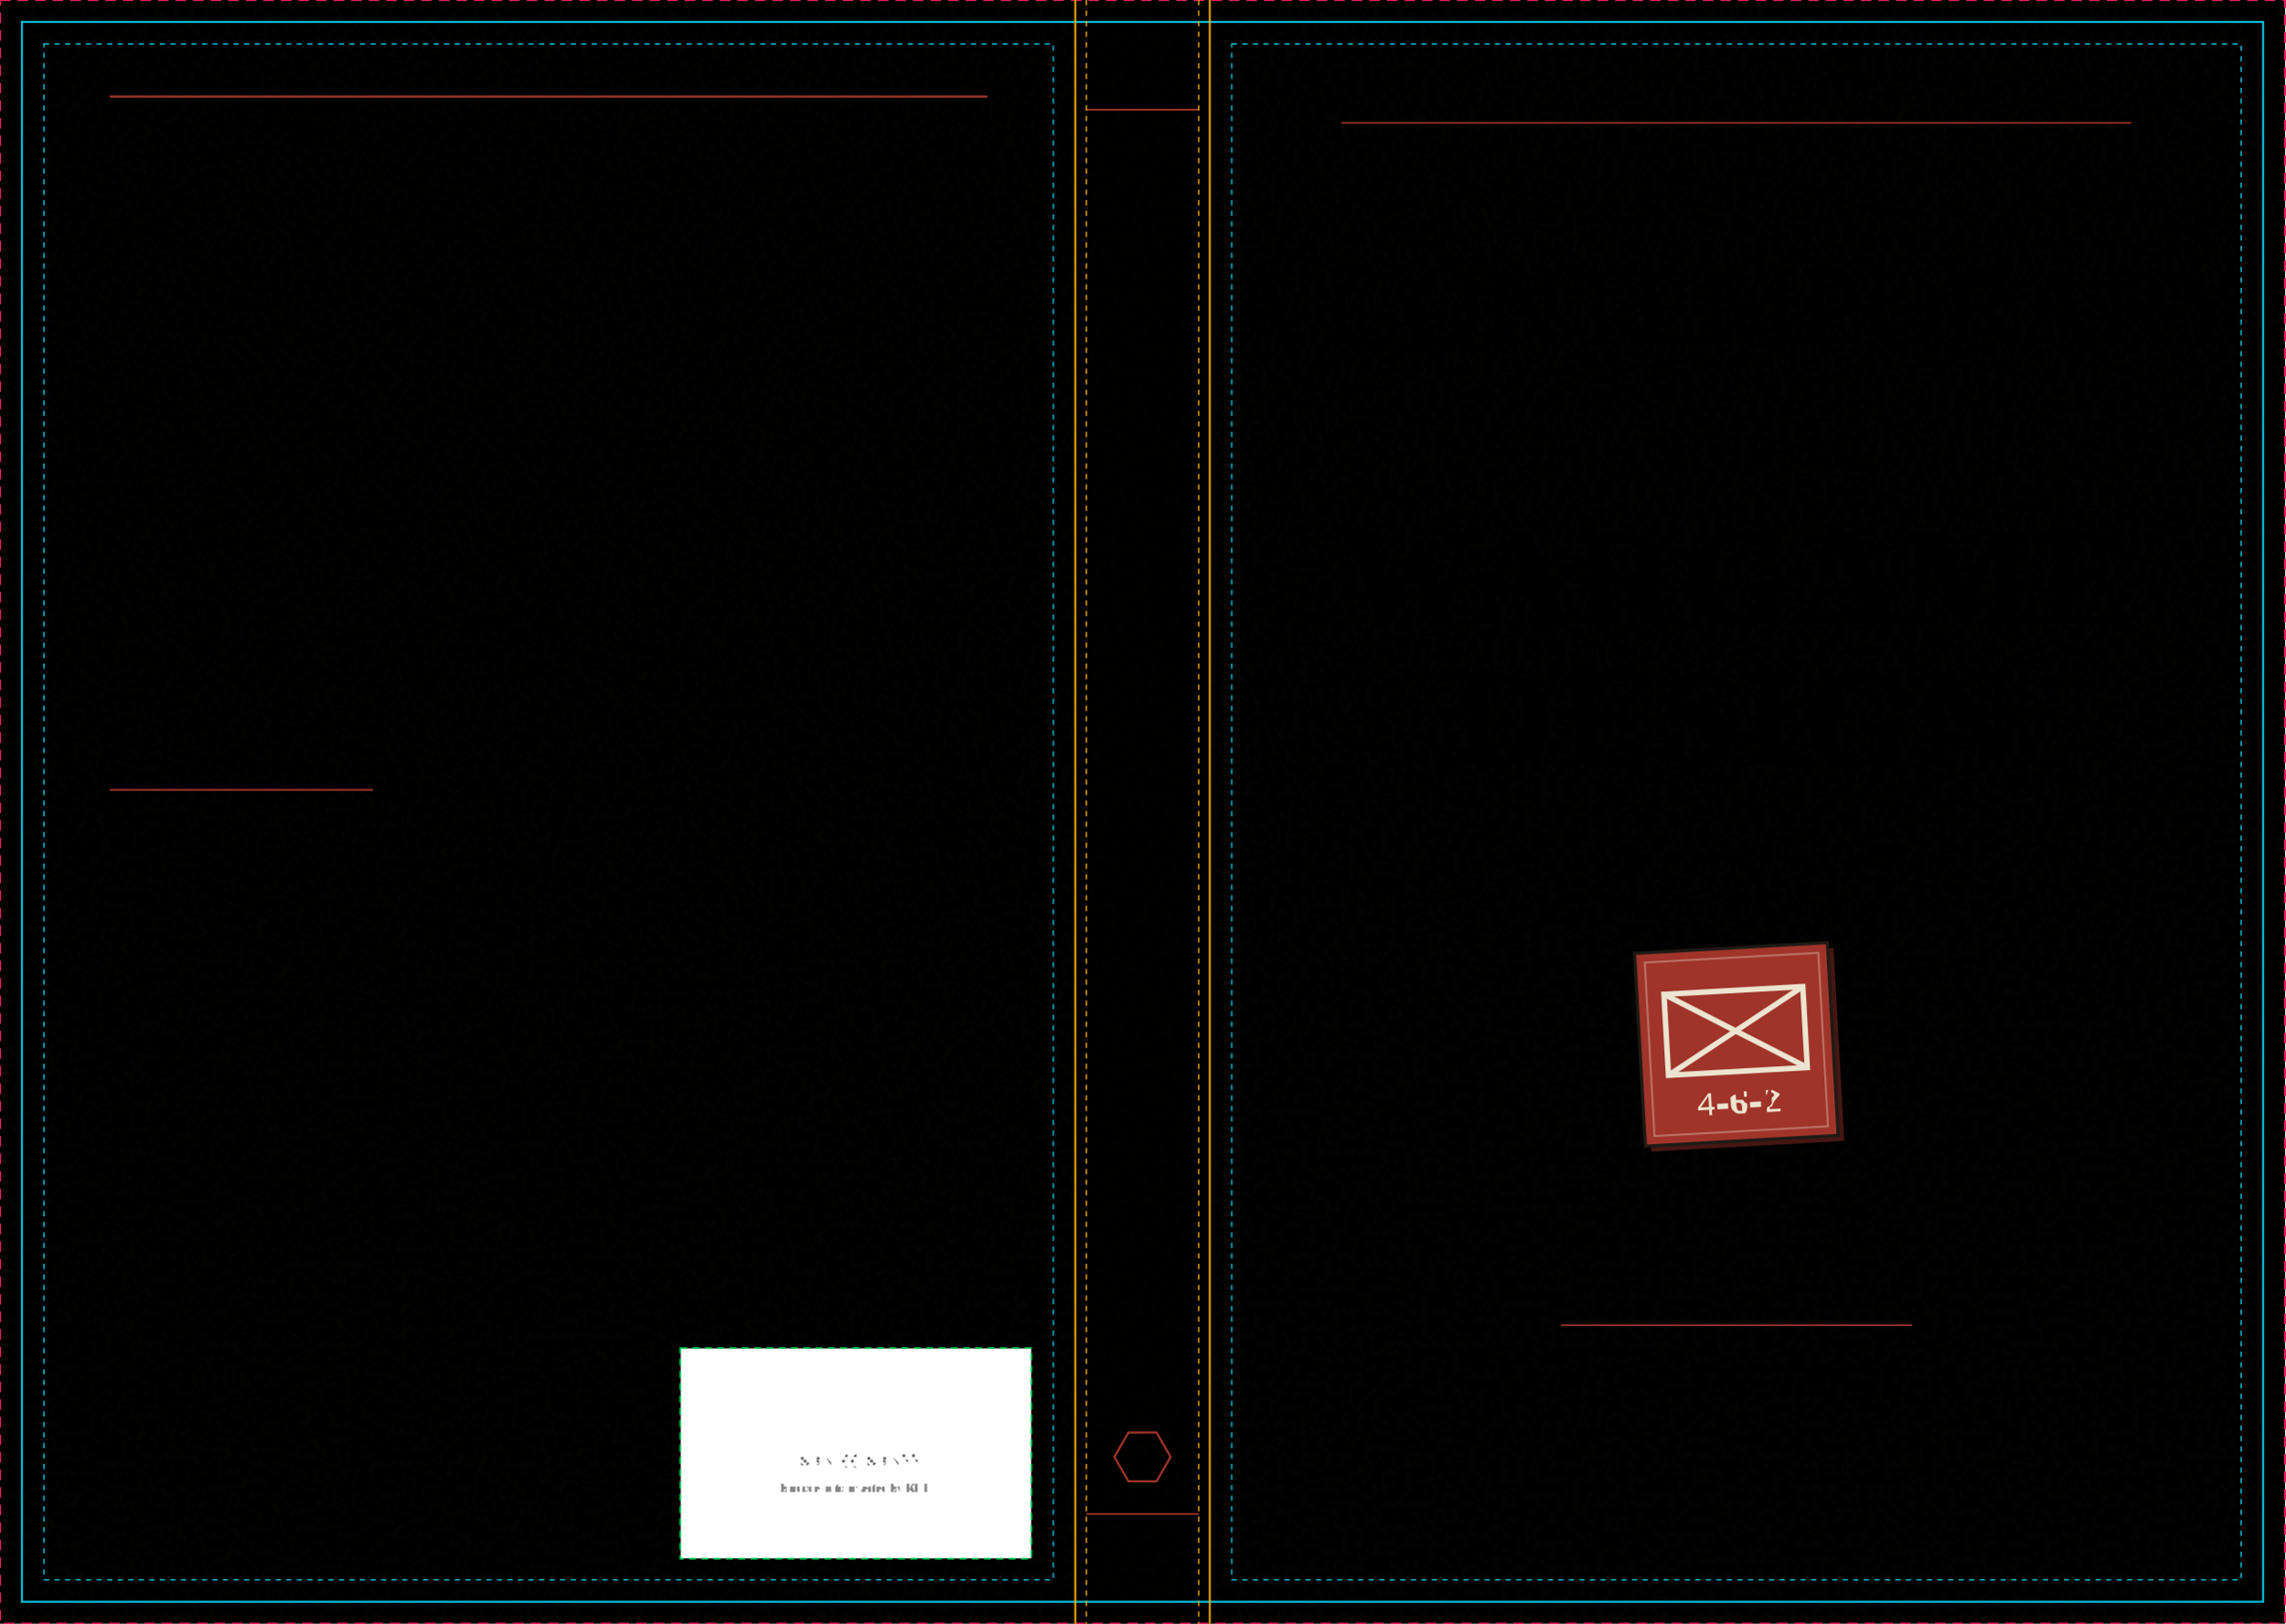
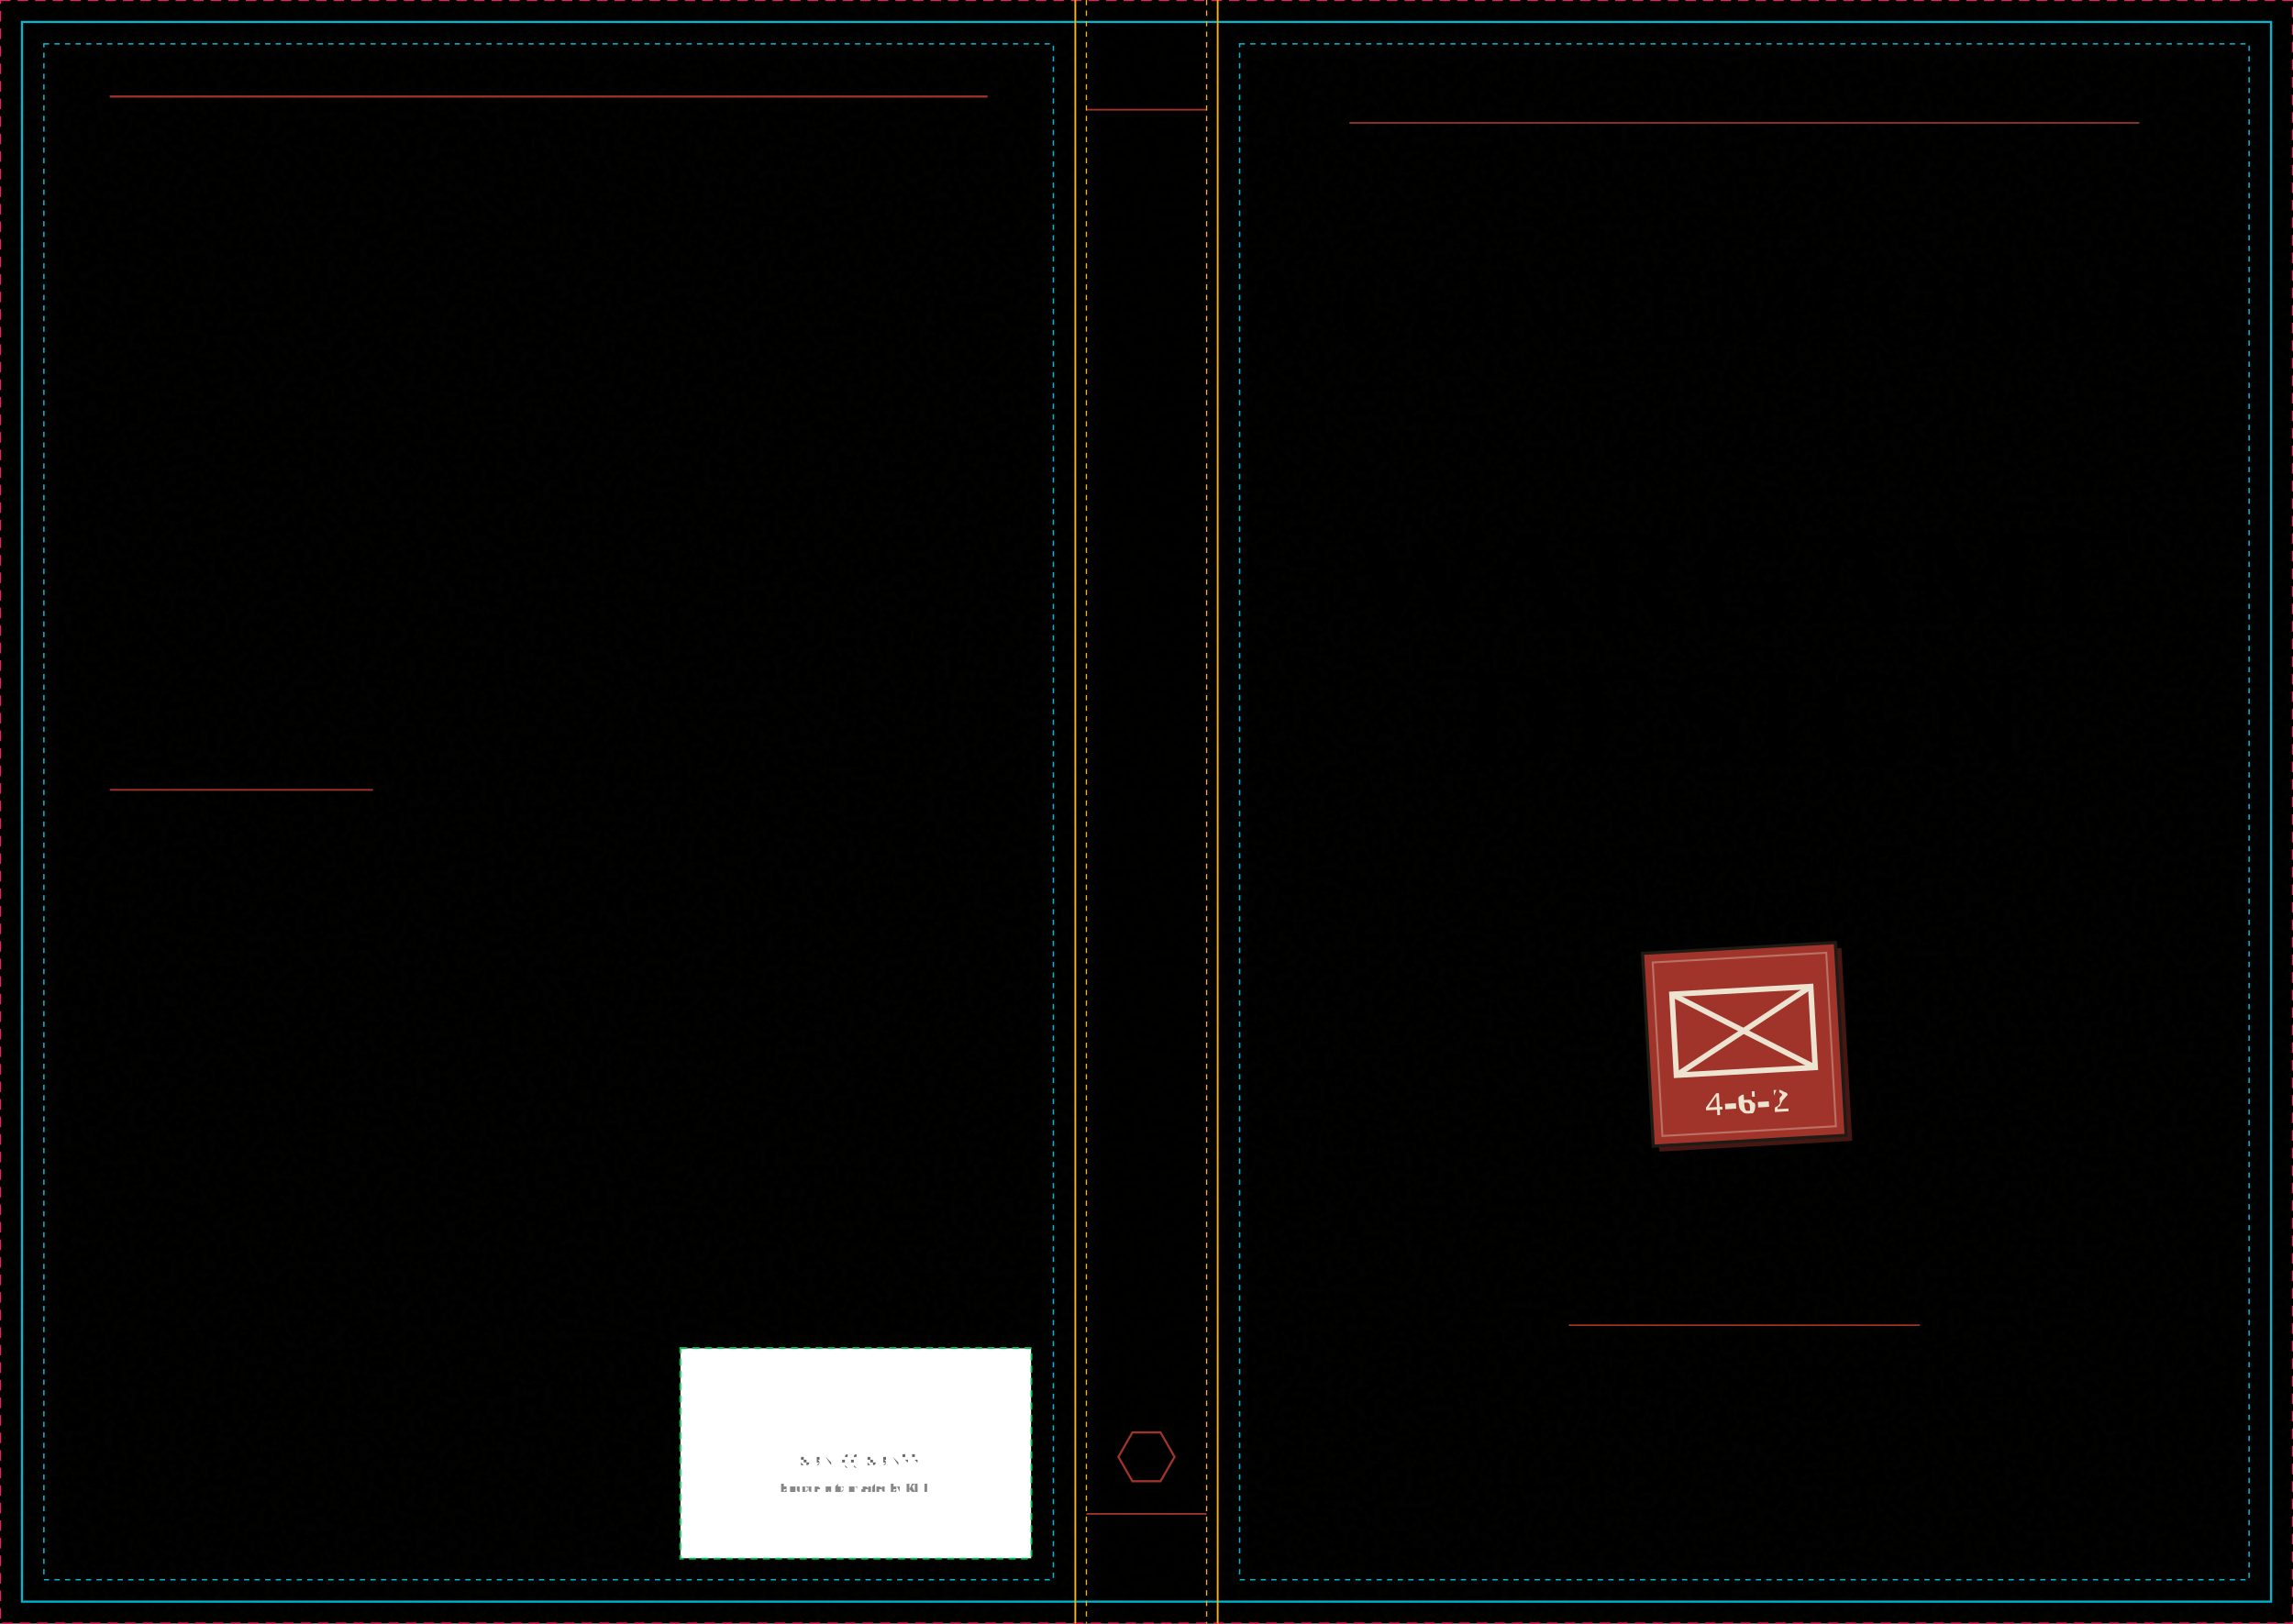
- <svg xmlns="http://www.w3.org/2000/svg" width="13.016in" height="9.25in" viewBox="0 0 13.016 9.25">
+ <svg xmlns="http://www.w3.org/2000/svg" width="13.061in" height="9.25in" viewBox="0 0 13.061 9.25">
  <defs>
    <filter id="paperGrain" x="0" y="0" width="100%" height="100%">
      <feTurbulence type="fractalNoise" baseFrequency="22" numOctaves="2" seed="3" />
      <feColorMatrix values="0 0 0 0 0.12  0 0 0 0 0.10  0 0 0 0 0.08  0 0 0 0.04 0" />
    </filter>
  </defs>
-   <rect class="paper" width="13.016" height="9.25" />
-   <rect width="13.016" height="9.25" filter="url(#paperGrain)" opacity="0.5" />
-   <rect x="6.125" y="0" width="0.766" height="9.25" class="paper-dark" opacity="0.45" />
+   <rect class="paper" width="13.061" height="9.25" />
+   <rect width="13.061" height="9.25" filter="url(#paperGrain)" opacity="0.5" />
+   <rect x="6.125" y="0" width="0.811" height="9.25" class="paper-dark" opacity="0.45" />
  <g id="back-cover">
    <line x1="0.625" y1="0.55" x2="5.625" y2="0.55" stroke="#A0342A" stroke-width="0.012" />
    <text class="mono accent" x="0.625" y="0.85" font-size="0.09" letter-spacing="0.02">A FIELD MANUAL FOR WARGAME DESIGNERS</text>
    <line x1="0.625" y1="4.5" x2="2.125" y2="4.5" stroke="#A0342A" stroke-width="0.01" />
    <text class="mono ink-muted" x="0.625" y="4.85" font-size="0.085" letter-spacing="0.02">ABOUT THE AUTHOR</text>
    <rect x="3.875" y="7.68" width="2.0" height="1.2" fill="#FFFFFF" stroke="#1E1A15" stroke-width="0.004" />
    <text class="mono" x="4.875" y="8.35" text-anchor="middle" font-size="0.08" letter-spacing="0.015" fill="#666">ISBN {{ISBN}}</text>
    <text class="mono" x="4.875" y="8.50" text-anchor="middle" font-size="0.07" fill="#888">barcode auto-inserted by KDP</text>
    <text class="mono ink-muted" x="0.625" y="8.83" font-size="0.072" letter-spacing="0.012">CONFLICT SIMULATIONS LLC</text>
    <text class="mono ink-muted" x="0.625" y="8.98" font-size="0.065" letter-spacing="0.006">lerugray.github.io/wargame-design-book</text>
  </g>
  <g id="spine">
-     <line x1="6.188" y1="0.625" x2="6.828" y2="0.625" stroke="#A0342A" stroke-width="0.01" />
-     <line x1="6.188" y1="8.625" x2="6.828" y2="8.625" stroke="#A0342A" stroke-width="0.01" />
-     <g transform="translate(6.3978 1.45) rotate(90)">
+     <line x1="6.188" y1="0.625" x2="6.873" y2="0.625" stroke="#A0342A" stroke-width="0.01" />
+     <line x1="6.188" y1="8.625" x2="6.873" y2="8.625" stroke="#A0342A" stroke-width="0.01" />
+     <g transform="translate(6.4203 1.45) rotate(90)">
      <text class="serif ink-muted" font-size="0.10" font-style="italic" letter-spacing="0.012">{{TITLE_KICKER}}</text>
    </g>
-     <g transform="translate(6.5678 1.45) rotate(90)">
+     <g transform="translate(6.5903 1.45) rotate(90)">
      <text class="serif ink" font-size="0.22" font-weight="600" letter-spacing="0.032">{{TITLE_UPPER}}</text>
    </g>
-     <g transform="translate(6.50785 6.90) rotate(90)">
+     <g transform="translate(6.5304 6.90) rotate(90)">
      <text class="serif accent" font-size="0.16" font-style="italic" letter-spacing="0.03">{{AUTHOR}}</text>
    </g>
-     <g transform="translate(6.50785 8.30)">
+     <g transform="translate(6.5304 8.30)">
      <polygon points="0.16,0 0.08,0.139 -0.08,0.139 -0.16,0 -0.08,-0.139 0.08,-0.139" fill="none" stroke="#A0342A" stroke-width="0.012" />
      <text class="mono accent" x="0" y="0.04" text-anchor="middle" font-size="0.07" font-weight="600">CS</text>
    </g>
  </g>
  <g id="front-cover">
-     <line x1="7.641" y1="0.7" x2="12.141" y2="0.7" stroke="#A0342A" stroke-width="0.009" />
-     <text class="mono accent" x="9.891" y="1.05" text-anchor="middle" font-size="0.10" letter-spacing="0.045">ON THE CRAFT OF</text>
-     <text class="serif ink" x="9.891" y="1.95" text-anchor="middle" font-size="0.62" font-weight="500" letter-spacing="0.012">A CONTEMPORARY</text>
-     <text class="serif ink" x="9.891" y="2.65" text-anchor="middle" font-size="0.38" font-style="italic" font-weight="400" letter-spacing="0.03">guide to</text>
-     <text class="serif accent" x="9.891" y="3.55" text-anchor="middle" font-size="0.78" font-weight="600" letter-spacing="0.042">WARGAME</text>
-     <text class="serif accent" x="9.891" y="4.35" text-anchor="middle" font-size="0.78" font-weight="600" letter-spacing="0.042">DESIGN</text>
-     <text class="serif ink-muted" x="9.891" y="4.95" text-anchor="middle" font-size="0.155" font-style="italic" letter-spacing="0.006">a practical, opinionated guide to designing</text>
-     <text class="serif ink-muted" x="9.891" y="5.22" text-anchor="middle" font-size="0.155" font-style="italic" letter-spacing="0.006">historical board wargames</text>
-     <g id="counter" transform="translate(9.8907 5.95) rotate(-3.2)">
+     <line x1="7.686" y1="0.7" x2="12.186" y2="0.7" stroke="#A0342A" stroke-width="0.009" />
+     <text class="mono accent" x="9.936" y="1.05" text-anchor="middle" font-size="0.10" letter-spacing="0.045">ON THE CRAFT OF</text>
+     <text class="serif ink" x="9.936" y="1.95" text-anchor="middle" font-size="0.62" font-weight="500" letter-spacing="0.012">A CONTEMPORARY</text>
+     <text class="serif ink" x="9.936" y="2.65" text-anchor="middle" font-size="0.38" font-style="italic" font-weight="400" letter-spacing="0.03">guide to</text>
+     <text class="serif accent" x="9.936" y="3.55" text-anchor="middle" font-size="0.78" font-weight="600" letter-spacing="0.042">WARGAME</text>
+     <text class="serif accent" x="9.936" y="4.35" text-anchor="middle" font-size="0.78" font-weight="600" letter-spacing="0.042">DESIGN</text>
+     <text class="serif ink-muted" x="9.936" y="4.95" text-anchor="middle" font-size="0.155" font-style="italic" letter-spacing="0.006">a practical, opinionated guide to designing</text>
+     <text class="serif ink-muted" x="9.936" y="5.22" text-anchor="middle" font-size="0.155" font-style="italic" letter-spacing="0.006">historical board wargames</text>
+     <g id="counter" transform="translate(9.9357 5.95) rotate(-3.2)">
      <rect x="-0.517" y="-0.517" width="1.10" height="1.10" fill="#7E2820" opacity="0.55" />
      <rect x="-0.55" y="-0.55" width="1.10" height="1.10" fill="#A0342A" stroke="#1E1A15" stroke-width="0.018" />
      <rect x="-0.495" y="-0.495" width="0.99" height="0.99" fill="none" stroke="#ECE4D0" stroke-width="0.011" opacity="0.35" />
      <g transform="translate(0 -0.077)">
        <rect x="-0.396" y="-0.231" width="0.792" height="0.462" fill="none" stroke="#ECE4D0" stroke-width="0.031" />
        <line x1="-0.396" y1="-0.231" x2="0.396" y2="0.231" stroke="#ECE4D0" stroke-width="0.031" />
        <line x1="0.396" y1="-0.231" x2="-0.396" y2="0.231" stroke="#ECE4D0" stroke-width="0.031" />
      </g>
      <text class="mono" x="0" y="0.396" text-anchor="middle" font-size="0.198" font-weight="600" fill="#ECE4D0" letter-spacing="0.011">4-6-2</text>
    </g>
-     <line x1="8.891" y1="7.55" x2="10.891" y2="7.55" stroke="#A0342A" stroke-width="0.009" />
-     <text class="serif ink" x="9.891" y="7.95" text-anchor="middle" font-size="0.24" font-weight="500" letter-spacing="0.06">{{AUTHOR_UPPER}}</text>
-     <text class="mono ink-muted" x="9.891" y="8.75" text-anchor="middle" font-size="0.075" letter-spacing="0.035">CONFLICT SIMULATIONS · 2026</text>
+     <line x1="8.936" y1="7.55" x2="10.936" y2="7.55" stroke="#A0342A" stroke-width="0.009" />
+     <text class="serif ink" x="9.936" y="7.95" text-anchor="middle" font-size="0.24" font-weight="500" letter-spacing="0.06">{{AUTHOR_UPPER}}</text>
+     <text class="mono ink-muted" x="9.936" y="8.75" text-anchor="middle" font-size="0.075" letter-spacing="0.035">CONFLICT SIMULATIONS · 2026</text>
  </g>
  <g id="guides" opacity="1">
-     <rect x="0" y="0" width="13.016" height="9.25" fill="none" stroke="#E91E63" stroke-width="0.012" stroke-dasharray="0.06 0.04" />
-     <rect x="0.125" y="0.125" width="12.766" height="9.0" fill="none" stroke="#00B8D4" stroke-width="0.012" />
+     <rect x="0" y="0" width="13.061" height="9.25" fill="none" stroke="#E91E63" stroke-width="0.012" stroke-dasharray="0.06 0.04" />
+     <rect x="0.125" y="0.125" width="12.811" height="9.0" fill="none" stroke="#00B8D4" stroke-width="0.012" />
    <rect x="0.25" y="0.25" width="5.75" height="8.75" fill="none" stroke="#00B8D4" stroke-width="0.008" stroke-dasharray="0.03 0.03" />
-     <rect x="7.016" y="0.25" width="5.75" height="8.75" fill="none" stroke="#00B8D4" stroke-width="0.008" stroke-dasharray="0.03 0.03" />
+     <rect x="7.061" y="0.25" width="5.75" height="8.75" fill="none" stroke="#00B8D4" stroke-width="0.008" stroke-dasharray="0.03 0.03" />
    <line x1="6.125" y1="0" x2="6.125" y2="9.25" stroke="#FFB300" stroke-width="0.01" />
-     <line x1="6.891" y1="0" x2="6.891" y2="9.25" stroke="#FFB300" stroke-width="0.01" />
+     <line x1="6.936" y1="0" x2="6.936" y2="9.25" stroke="#FFB300" stroke-width="0.01" />
    <line x1="6.188" y1="0" x2="6.188" y2="9.25" stroke="#FFB300" stroke-width="0.007" stroke-dasharray="0.03 0.03" />
-     <line x1="6.828" y1="0" x2="6.828" y2="9.25" stroke="#FFB300" stroke-width="0.007" stroke-dasharray="0.03 0.03" />
+     <line x1="6.873" y1="0" x2="6.873" y2="9.25" stroke="#FFB300" stroke-width="0.007" stroke-dasharray="0.03 0.03" />
    <rect x="3.875" y="7.68" width="2.0" height="1.2" fill="none" stroke="#00C853" stroke-width="0.01" stroke-dasharray="0.04 0.03" />
  </g>
</svg>
